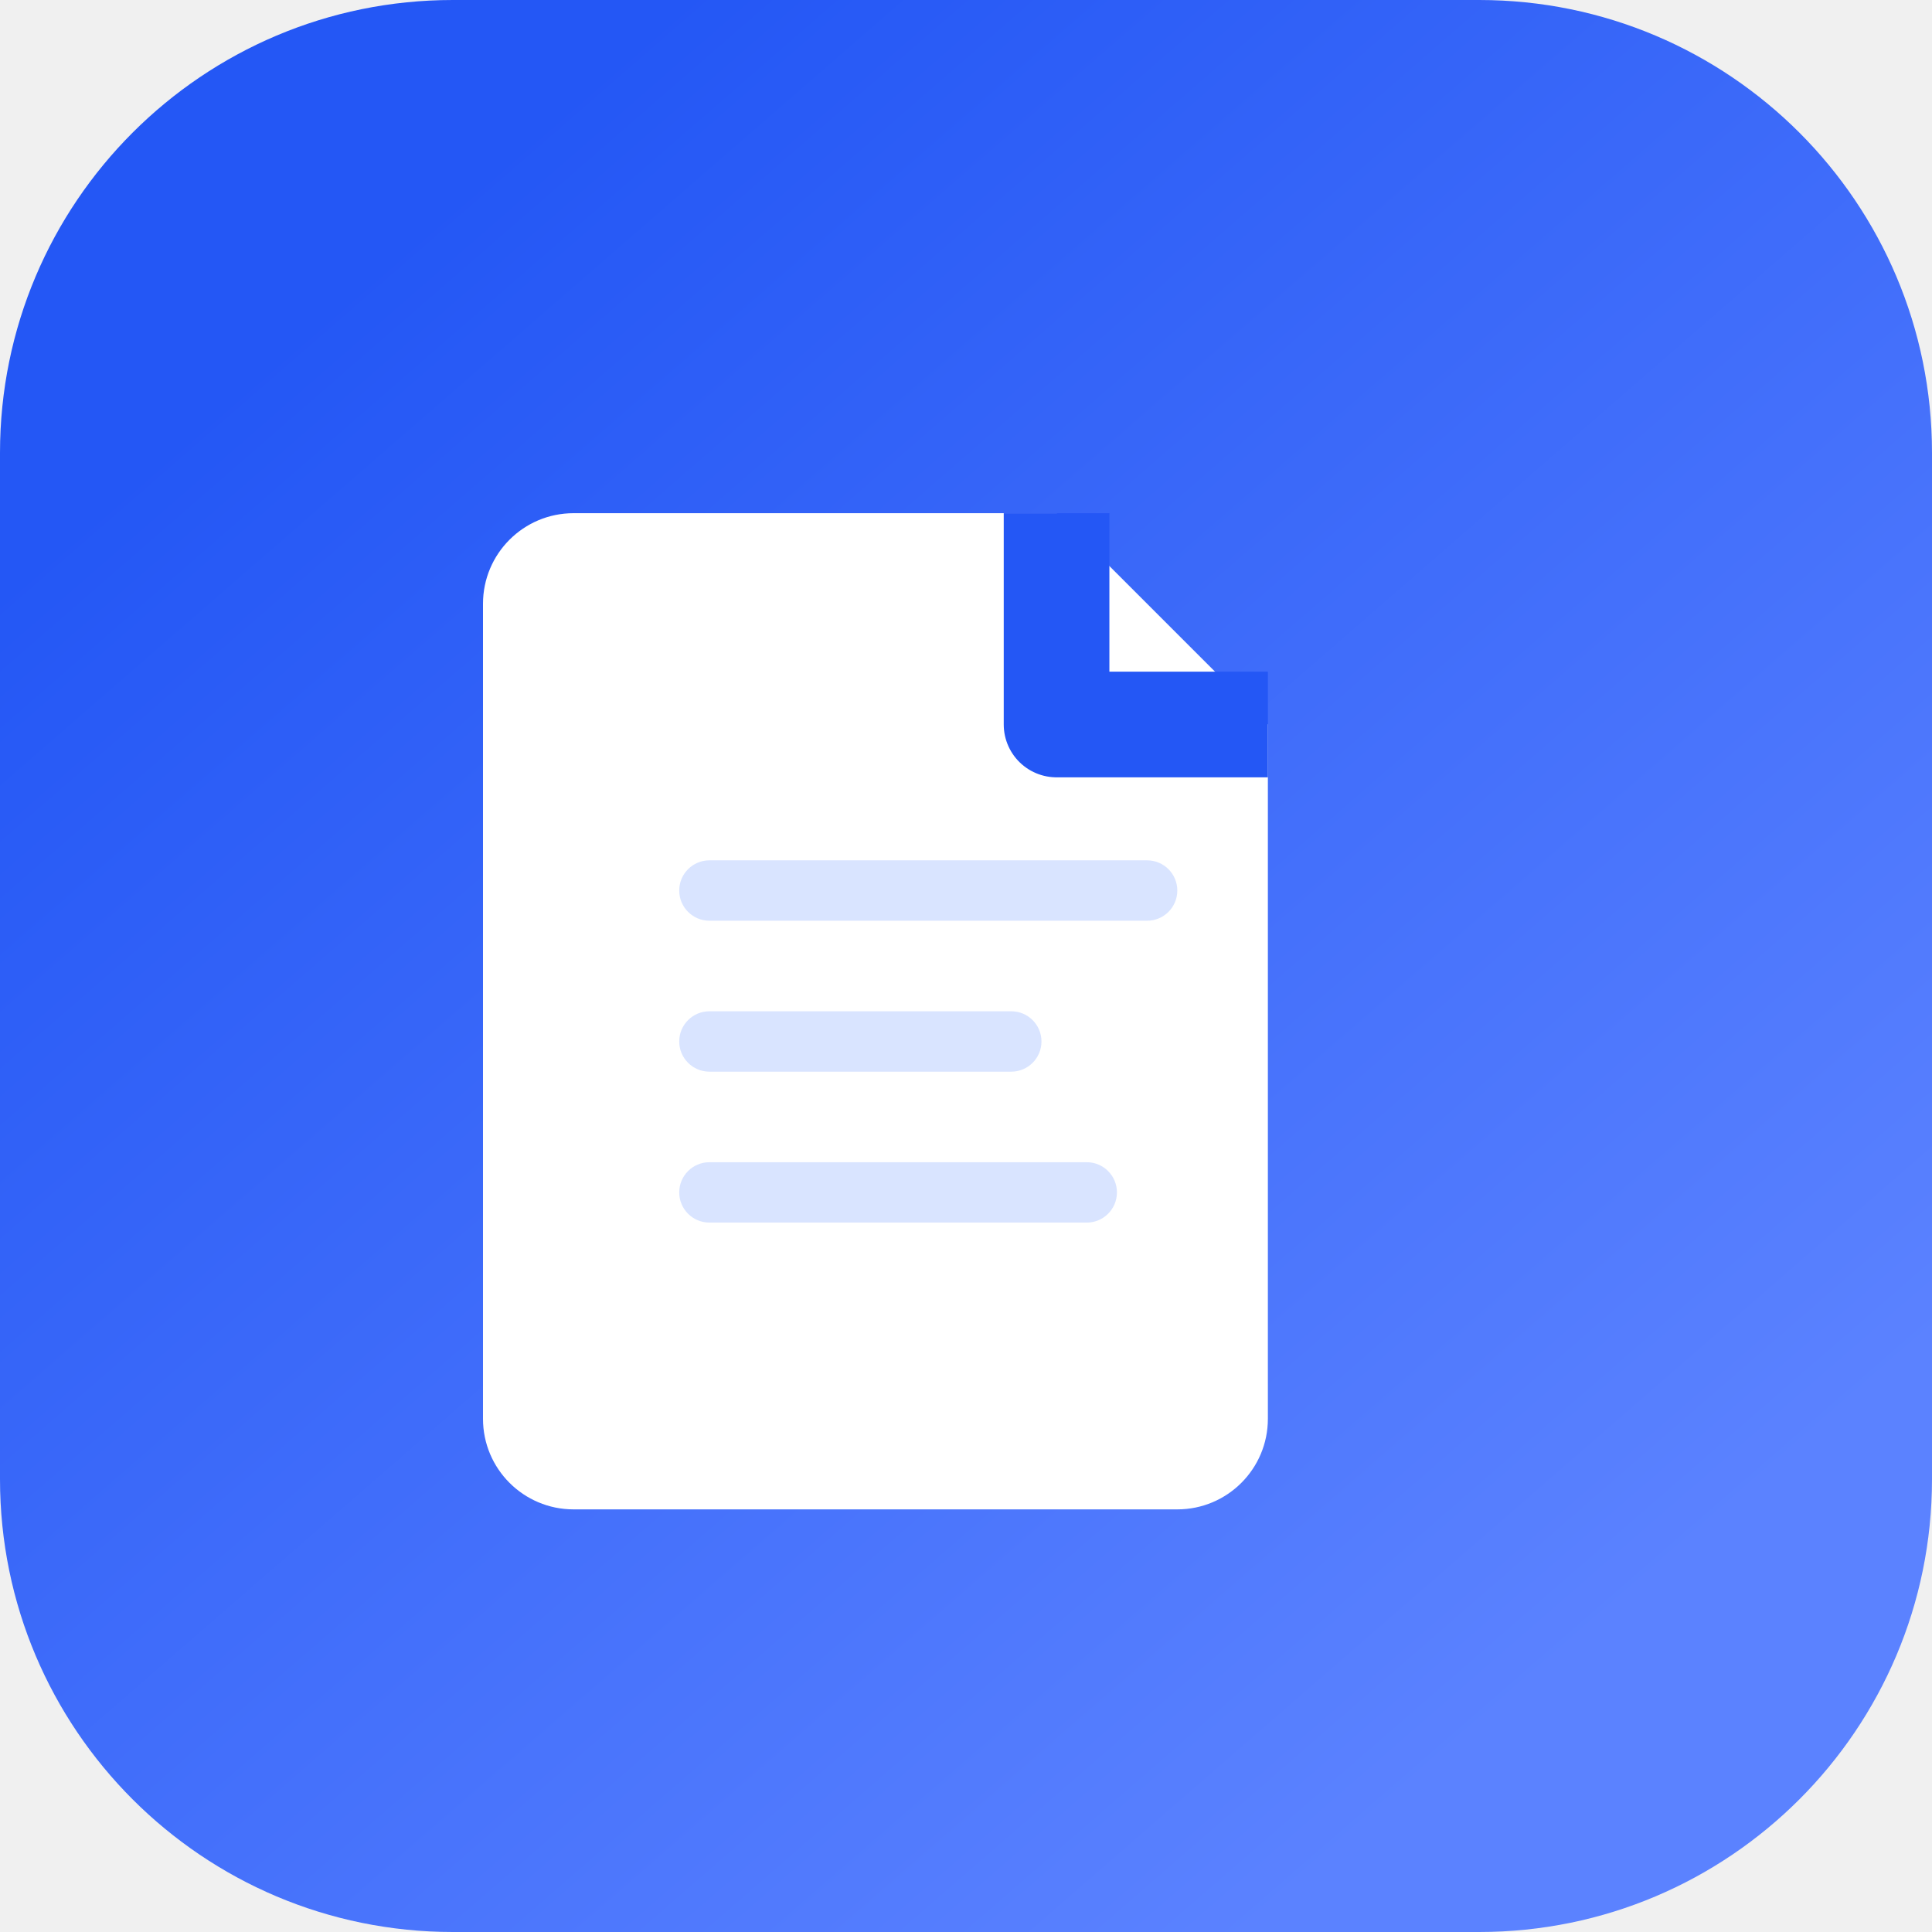
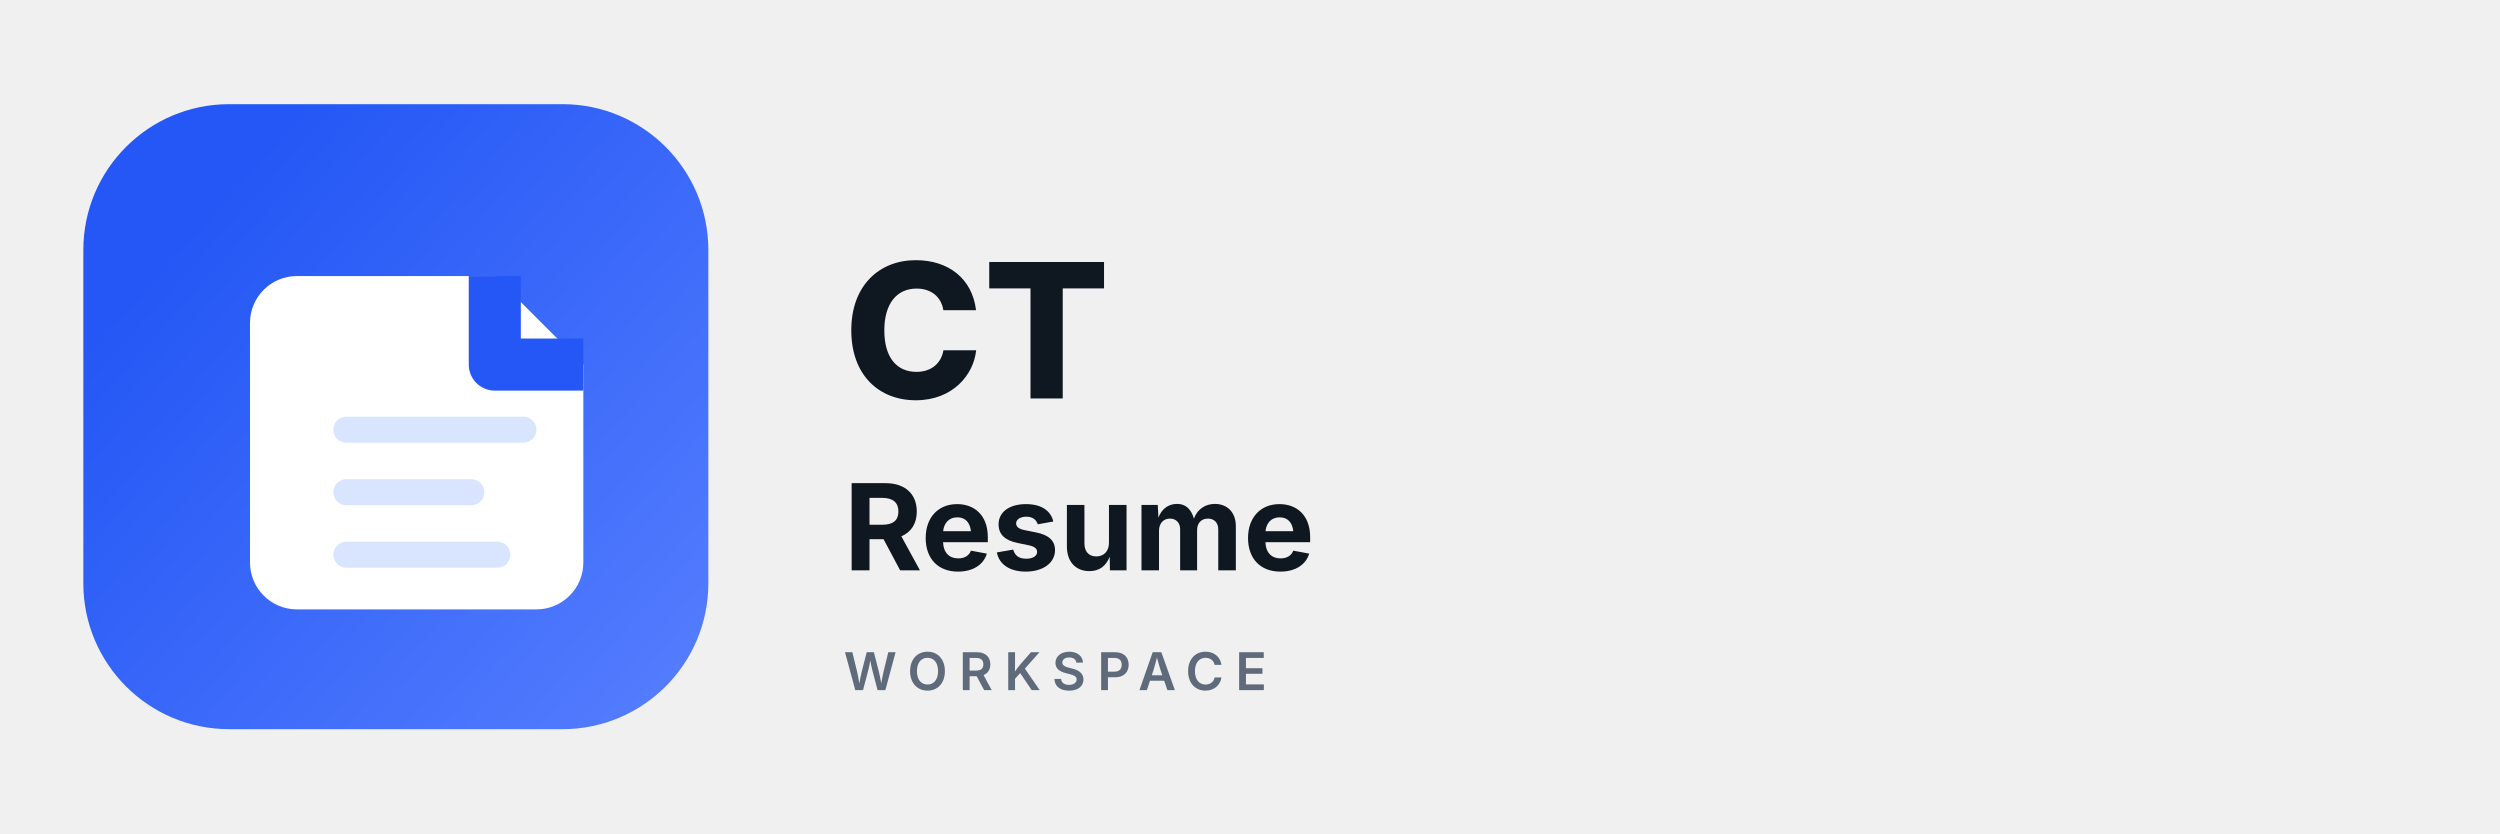
- <svg xmlns="http://www.w3.org/2000/svg" viewBox="0 0 512 512" role="img" aria-label="CT Resume logo">
+ <svg xmlns="http://www.w3.org/2000/svg" viewBox="0 0 960 320" role="img" aria-label="CT Resume logo">
  <defs>
-     <linearGradient id="logoBg" x1="96" y1="72" x2="416" y2="440" gradientUnits="userSpaceOnUse">
+     <linearGradient id="logoGradient" x1="48" y1="40" x2="272" y2="240" gradientUnits="userSpaceOnUse">
      <stop offset="0" stop-color="#2457F5" />
      <stop offset="1" stop-color="#5B82FF" />
    </linearGradient>
+     <style>
+       .wordmark-primary { fill: #0F1720; }
+       .wordmark-secondary { fill: #5F6B7A; letter-spacing: 0.22em; }
+       @media (prefers-color-scheme: dark) {
+         .wordmark-primary { fill: #E6ECF3; }
+         .wordmark-secondary { fill: #AAB6C5; }
+       }
+     </style>
  </defs>
-   <rect width="512" height="512" rx="120" fill="url(#logoBg)" />
-   <path d="M152 136h128l56 56v184a24 24 0 0 1-24 24H152a24 24 0 0 1-24-24V160a24 24 0 0 1 24-24z" fill="#FFFFFF" />
-   <path d="M280 136v56h56" fill="none" stroke="#2457F5" stroke-width="28" stroke-linejoin="round" />
-   <rect x="180" y="228" width="132" height="16" rx="8" fill="#D9E4FF" />
-   <rect x="180" y="268" width="96" height="16" rx="8" fill="#D9E4FF" />
-   <rect x="180" y="308" width="116" height="16" rx="8" fill="#D9E4FF" />
+   <g transform="translate(32 40)">
+     <rect width="240" height="240" rx="56" fill="url(#logoGradient)" />
+     <path d="M82 66h76l34 34v76a18 18 0 0 1-18 18H82a18 18 0 0 1-18-18V84a18 18 0 0 1 18-18z" fill="#FFFFFF" />
+     <path d="M158 66v34h34" fill="none" stroke="#2457F5" stroke-width="20" stroke-linejoin="round" />
+     <rect x="96" y="120" width="78" height="10" rx="5" fill="#D9E4FF" />
+     <rect x="96" y="144" width="58" height="10" rx="5" fill="#D9E4FF" />
+     <rect x="96" y="168" width="68" height="10" rx="5" fill="#D9E4FF" />
+   </g>
+   <g transform="translate(324 97)">
+     <text class="wordmark-primary" x="0" y="56" font-family="system-ui, -apple-system, BlinkMacSystemFont, 'Segoe UI', sans-serif" font-size="72" font-weight="800">
+       CT
+     </text>
+     <text class="wordmark-primary" x="0" y="122" font-family="system-ui, -apple-system, BlinkMacSystemFont, 'Segoe UI', sans-serif" font-size="46" font-weight="700">
+       Resume
+     </text>
+     <text class="wordmark-secondary" x="0" y="168" font-family="system-ui, -apple-system, BlinkMacSystemFont, 'Segoe UI', sans-serif" font-size="20" font-weight="600">
+       WORKSPACE
+     </text>
+   </g>
</svg>
